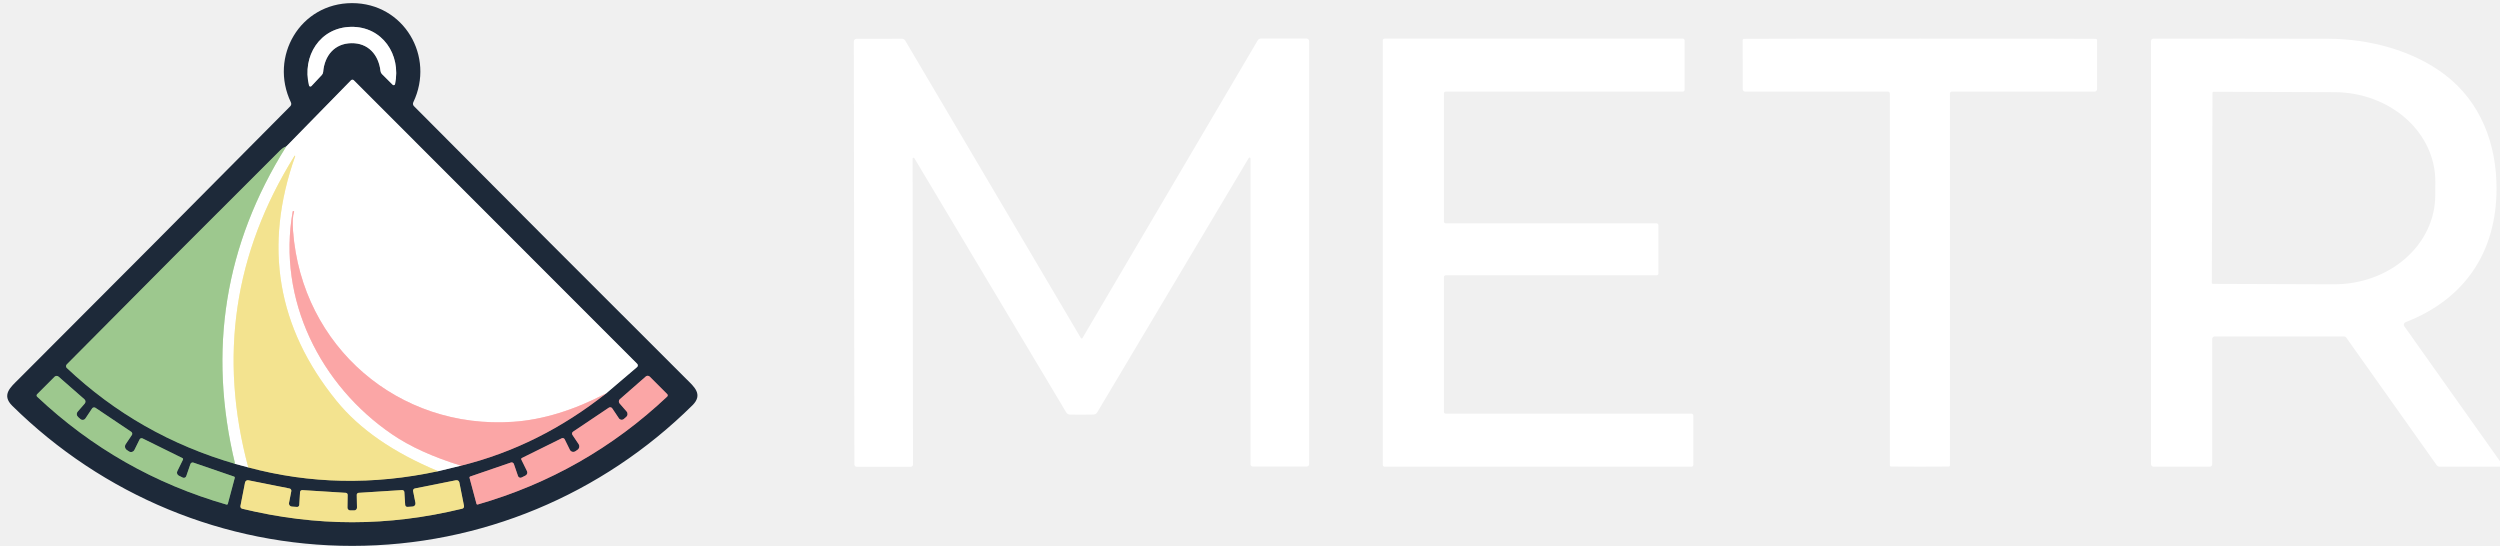
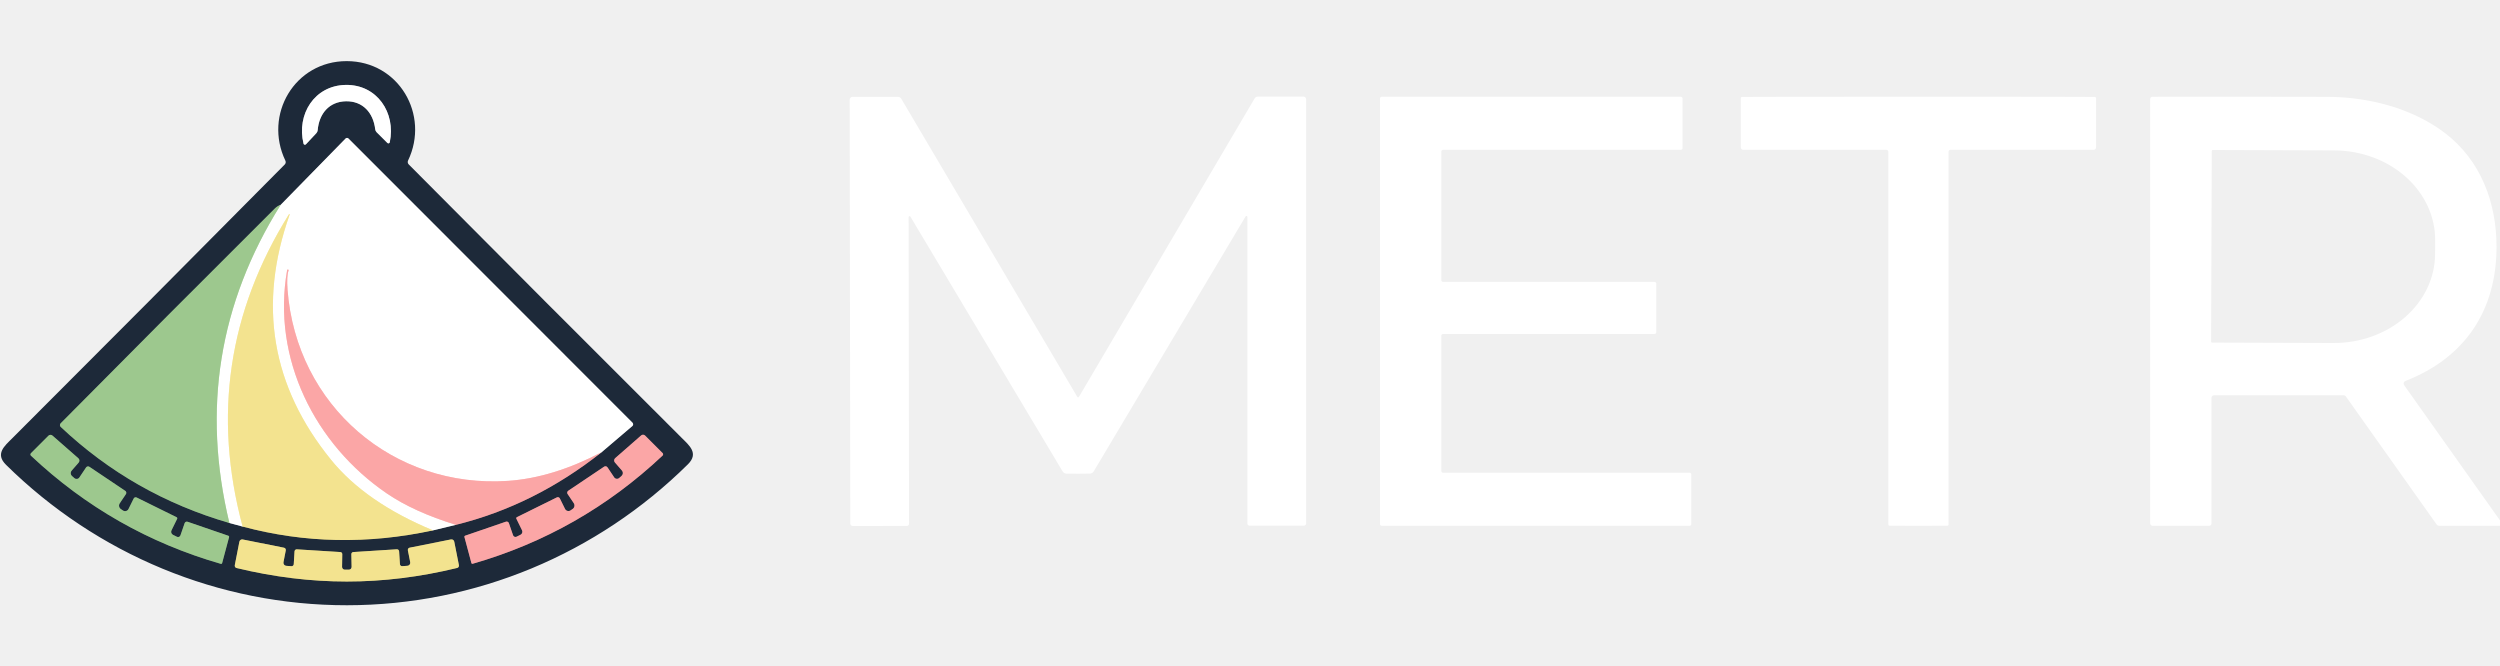
- <svg xmlns="http://www.w3.org/2000/svg" viewBox="0 40 3300 720" fill="none">
+ <svg xmlns="http://www.w3.org/2000/svg" viewBox="8.25 -36.364 3291.75 876.053" fill="none">
  <path d="M463.849 96.972C485.895 96.646 499.742 112.021 502.295 133.805C502.458 135.314 503.129 136.714 504.195 137.771L518.368 151.896C518.603 152.127 518.896 152.29 519.216 152.37C519.536 152.449 519.872 152.441 520.188 152.347C520.503 152.252 520.788 152.075 521.013 151.834C521.237 151.592 521.393 151.295 521.463 150.973C529.663 112.021 504.63 74.807 463.469 75.459C422.362 76.111 398.469 114.139 407.917 152.82C407.997 153.144 408.162 153.441 408.397 153.678C408.631 153.916 408.926 154.086 409.249 154.169C409.572 154.253 409.911 154.247 410.232 154.153C410.552 154.059 410.84 153.88 411.067 153.635L424.751 139.021C425.778 137.948 426.41 136.55 426.543 135.055C428.389 113.162 441.748 97.353 463.849 96.972Z" stroke="#8E949C" stroke-width="2" />
  <path d="M377.726 233.494C375.228 234.11 372.639 235.74 369.96 238.384C275.619 332.368 181.677 426.588 88.132 521.043C87.827 521.357 87.586 521.728 87.424 522.134C87.261 522.539 87.18 522.972 87.185 523.406C87.19 523.841 87.281 524.269 87.453 524.665C87.625 525.061 87.874 525.418 88.186 525.715C151.43 585.438 225.462 627.613 310.282 652.241" stroke="#5D7964" stroke-width="2" />
  <path d="M310.282 652.241L327.713 656.967" stroke="#8E949C" stroke-width="2" />
  <path d="M327.713 656.967C409.167 678.806 492.719 680.472 578.372 661.965" stroke="#888664" stroke-width="2" />
  <path d="M578.372 661.965L608.51 654.686" stroke="#8E949C" stroke-width="2" />
  <path d="M608.51 654.685C677.546 637.591 741.496 605.719 800.359 559.071" stroke="#8C6870" stroke-width="2" />
  <path d="M800.359 559.072L840.869 524.574C841.182 524.311 841.437 523.985 841.617 523.617C841.797 523.249 841.898 522.847 841.913 522.437C841.929 522.028 841.858 521.62 841.706 521.239C841.554 520.859 841.325 520.514 841.031 520.228L466.998 145.975C466.761 145.733 466.478 145.542 466.165 145.411C465.853 145.28 465.518 145.212 465.179 145.212C464.841 145.212 464.505 145.28 464.193 145.411C463.881 145.542 463.598 145.733 463.36 145.975L377.726 233.494" stroke="#8E949C" stroke-width="2" />
  <path d="M800.359 559.071C757.46 581.526 716.48 594.093 677.419 596.774C526.459 607.204 398.415 497.954 386.848 344.971C385.98 333.165 386.432 324.762 388.206 319.764C388.247 319.639 388.261 319.507 388.246 319.376C388.232 319.246 388.19 319.12 388.123 319.007C388.057 318.893 387.966 318.796 387.859 318.72C387.751 318.645 387.629 318.593 387.5 318.569H387.446C387.32 318.537 387.19 318.532 387.063 318.554C386.935 318.576 386.814 318.624 386.707 318.696C386.599 318.767 386.508 318.861 386.439 318.97C386.37 319.079 386.324 319.202 386.305 319.329C365.833 435.751 423.122 548.966 517.716 613.452C541.428 629.605 571.693 643.349 608.51 654.685" stroke="#FDD3D3" stroke-width="2" />
  <path d="M578.372 661.965C519.183 637.374 474.42 606.371 444.083 568.959C365.743 472.403 347.588 364.837 389.618 246.261C389.646 246.2 389.663 246.135 389.666 246.068C389.669 246.001 389.659 245.934 389.636 245.871C389.613 245.808 389.579 245.75 389.533 245.7C389.488 245.651 389.434 245.61 389.373 245.582C389.313 245.553 389.247 245.537 389.18 245.534C389.113 245.531 389.046 245.541 388.983 245.563C388.92 245.586 388.862 245.621 388.813 245.666C388.763 245.711 388.723 245.766 388.695 245.826C308.834 374.036 288.507 511.083 327.713 656.967" stroke="#F9F1C7" stroke-width="2" />
  <path d="M310.282 652.241C274.153 502.518 296.634 362.935 377.726 233.494" stroke="#CEE4C7" stroke-width="2" />
  <path d="M241.482 646.754C241.663 646.396 241.691 645.978 241.559 645.591C241.426 645.204 241.145 644.88 240.776 644.689L188.157 618.721C187.462 618.393 186.669 618.346 185.948 618.59C185.227 618.834 184.636 619.349 184.301 620.025L177.459 633.878C177.14 634.522 176.688 635.09 176.132 635.545C175.576 636 174.93 636.33 174.236 636.516C173.542 636.701 172.817 636.736 172.109 636.618C171.401 636.501 170.725 636.233 170.128 635.834L167.413 633.987C166.811 633.59 166.294 633.076 165.891 632.476C165.488 631.875 165.208 631.2 165.067 630.488C164.926 629.777 164.926 629.043 165.068 628.329C165.21 627.615 165.49 626.935 165.893 626.327L174.038 614.212C174.261 613.878 174.416 613.502 174.493 613.107C174.57 612.712 174.569 612.306 174.488 611.912C174.407 611.518 174.249 611.144 174.023 610.811C173.796 610.479 173.506 610.195 173.169 609.975L125.981 578.303C125.272 577.838 124.411 577.669 123.587 577.832C122.762 577.995 122.042 578.477 121.582 579.172L112.785 592.319C112.433 592.844 111.973 593.287 111.435 593.62C110.898 593.953 110.296 594.168 109.669 594.25C109.043 594.332 108.406 594.28 107.801 594.097C107.196 593.914 106.637 593.604 106.161 593.188L103.12 590.526C102.607 590.077 102.187 589.532 101.884 588.922C101.581 588.312 101.402 587.649 101.357 586.972C101.311 586.295 101.4 585.617 101.619 584.978C101.838 584.338 102.182 583.75 102.631 583.246L111.808 572.707C112.499 571.908 112.851 570.874 112.79 569.827C112.729 568.78 112.26 567.804 111.482 567.111L77.218 537.123C76.51 536.505 75.593 536.179 74.648 536.209C73.703 536.24 72.798 536.624 72.113 537.286L48.98 560.429C48.769 560.641 48.602 560.893 48.49 561.17C48.377 561.447 48.322 561.744 48.327 562.044C48.332 562.343 48.398 562.638 48.519 562.911C48.641 563.184 48.816 563.431 49.035 563.635C120.858 631.289 204.23 678.77 299.15 706.078C299.467 706.162 299.804 706.117 300.088 705.955C300.373 705.792 300.582 705.524 300.671 705.209L309.902 670.712C309.987 670.388 309.945 670.043 309.783 669.75C309.621 669.457 309.353 669.237 309.033 669.136L255.274 650.665C254.893 650.529 254.488 650.47 254.084 650.492C253.68 650.514 253.284 650.616 252.92 650.793C252.555 650.97 252.23 651.218 251.963 651.523C251.696 651.828 251.493 652.182 251.364 652.567L245.88 668.484C245.728 668.939 245.48 669.356 245.154 669.707C244.827 670.058 244.43 670.335 243.988 670.521C243.546 670.706 243.069 670.794 242.59 670.78C242.111 670.766 241.641 670.65 241.21 670.44L236.051 667.887C235.523 667.625 235.051 667.261 234.663 666.818C234.275 666.374 233.979 665.86 233.792 665.304C233.605 664.748 233.531 664.161 233.574 663.579C233.617 662.997 233.776 662.429 234.042 661.911L241.482 646.754Z" stroke="#5D7964" stroke-width="2" />
  <path d="M688.171 646.645L695.61 661.802C695.876 662.321 696.035 662.888 696.078 663.471C696.121 664.053 696.047 664.639 695.86 665.195C695.673 665.751 695.377 666.266 694.989 666.71C694.602 667.153 694.13 667.516 693.601 667.778L688.442 670.332C688.012 670.542 687.541 670.658 687.062 670.672C686.583 670.686 686.107 670.597 685.665 670.412C685.222 670.227 684.825 669.95 684.499 669.599C684.172 669.247 683.925 668.831 683.772 668.376L678.288 652.458C678.16 652.074 677.956 651.719 677.689 651.415C677.422 651.11 677.097 650.862 676.733 650.685C676.369 650.508 675.973 650.405 675.568 650.383C675.164 650.361 674.759 650.42 674.378 650.557L620.619 669.028C620.3 669.129 620.031 669.348 619.869 669.642C619.708 669.935 619.665 670.279 619.75 670.603L628.982 705.1C629.07 705.416 629.28 705.684 629.564 705.846C629.848 706.009 630.185 706.053 630.502 705.97C725.422 678.662 808.812 631.162 880.672 563.472C880.891 563.268 881.066 563.022 881.188 562.748C881.309 562.475 881.374 562.18 881.379 561.881C881.385 561.582 881.329 561.285 881.217 561.007C881.105 560.73 880.938 560.478 880.726 560.267L857.594 537.124C856.909 536.461 856.004 536.077 855.059 536.047C854.114 536.017 853.196 536.343 852.489 536.961L818.224 566.949C817.447 567.642 816.977 568.617 816.916 569.664C816.855 570.711 817.208 571.746 817.899 572.544L827.076 583.084C827.525 583.587 827.869 584.176 828.088 584.815C828.306 585.455 828.395 586.133 828.35 586.81C828.305 587.486 828.125 588.149 827.823 588.759C827.52 589.369 827.1 589.914 826.587 590.363L823.546 593.025C823.07 593.442 822.511 593.751 821.906 593.935C821.301 594.118 820.664 594.17 820.038 594.088C819.411 594.005 818.809 593.791 818.271 593.458C817.734 593.125 817.274 592.681 816.921 592.156L808.124 579.009C807.897 578.657 807.6 578.355 807.252 578.121C806.904 577.886 806.511 577.723 806.096 577.642C805.682 577.562 805.254 577.564 804.837 577.649C804.421 577.735 804.025 577.902 803.672 578.14L756.483 609.812C756.146 610.032 755.856 610.316 755.63 610.649C755.404 610.981 755.245 611.355 755.165 611.75C755.084 612.144 755.082 612.55 755.159 612.945C755.236 613.34 755.391 613.715 755.614 614.05L763.759 626.164C764.162 626.772 764.443 627.452 764.584 628.166C764.726 628.88 764.726 629.614 764.585 630.326C764.444 631.037 764.164 631.713 763.761 632.313C763.359 632.913 762.841 633.427 762.239 633.824L759.524 635.672C758.927 636.071 758.252 636.338 757.544 636.455C756.835 636.573 756.11 636.538 755.416 636.353C754.723 636.168 754.076 635.837 753.52 635.382C752.965 634.927 752.512 634.359 752.193 633.716L745.351 619.863C745.017 619.187 744.425 618.671 743.704 618.428C742.983 618.184 742.19 618.231 741.496 618.559L688.877 644.581C688.508 644.772 688.226 645.096 688.094 645.483C687.962 645.869 687.989 646.287 688.171 646.645Z" stroke="#8C6870" stroke-width="2" />
  <path d="M464.935 729.33C512.757 729.33 561.158 723.372 610.139 711.456C610.928 711.277 611.615 710.79 612.051 710.099C612.488 709.408 612.639 708.57 612.474 707.762L606.338 676.796C606.141 675.839 605.574 674.999 604.76 674.459C603.946 673.92 602.951 673.725 601.993 673.917L547.583 684.782C547.204 684.86 546.845 685.012 546.525 685.229C546.206 685.445 545.932 685.723 545.72 686.047C545.508 686.37 545.362 686.731 545.29 687.111C545.219 687.491 545.223 687.881 545.302 688.259L548.397 703.851C548.507 704.412 548.495 704.99 548.363 705.547C548.231 706.103 547.982 706.625 547.633 707.077C547.283 707.53 546.841 707.903 546.336 708.171C545.831 708.439 545.275 708.596 544.705 708.632L537.808 709.12C537.437 709.142 537.066 709.091 536.715 708.969C536.364 708.847 536.04 708.657 535.763 708.41C535.485 708.162 535.259 707.863 535.098 707.528C534.936 707.193 534.843 706.83 534.822 706.458L533.736 689.563C533.715 689.192 533.621 688.828 533.46 688.494C533.298 688.159 533.072 687.859 532.795 687.612C532.517 687.364 532.194 687.174 531.843 687.052C531.492 686.93 531.12 686.879 530.749 686.901L473.406 690.541C472.719 690.583 472.076 690.889 471.61 691.396C471.144 691.902 470.893 692.569 470.908 693.257L471.234 709.99C471.264 710.937 470.923 711.859 470.284 712.559C469.645 713.259 468.759 713.682 467.813 713.738C467.704 713.738 466.745 713.738 464.935 713.738C463.125 713.738 462.165 713.738 462.057 713.738C461.111 713.682 460.224 713.259 459.585 712.559C458.947 711.859 458.606 710.937 458.636 709.99L458.907 693.257C458.923 692.569 458.671 691.902 458.205 691.396C457.74 690.889 457.096 690.583 456.409 690.541L399.066 686.955C398.695 686.933 398.324 686.985 397.973 687.107C397.622 687.229 397.298 687.419 397.021 687.666C396.743 687.913 396.517 688.213 396.356 688.548C396.194 688.883 396.101 689.246 396.08 689.617L395.048 706.513C395.027 706.884 394.933 707.247 394.772 707.582C394.61 707.917 394.385 708.217 394.107 708.464C393.83 708.711 393.506 708.901 393.155 709.023C392.804 709.145 392.432 709.197 392.061 709.175L385.165 708.686C384.595 708.65 384.038 708.493 383.533 708.225C383.029 707.957 382.587 707.584 382.237 707.132C381.888 706.679 381.639 706.157 381.507 705.601C381.375 705.045 381.363 704.466 381.473 703.905L384.513 688.313C384.593 687.935 384.597 687.545 384.525 687.165C384.453 686.786 384.307 686.424 384.095 686.101C383.883 685.778 383.61 685.5 383.29 685.283C382.97 685.066 382.611 684.914 382.233 684.837L327.822 673.971C326.864 673.779 325.87 673.974 325.056 674.514C324.241 675.053 323.674 675.894 323.478 676.851L317.396 707.871C317.244 708.662 317.396 709.481 317.82 710.158C318.244 710.835 318.909 711.319 319.677 711.511C368.693 723.39 417.113 729.33 464.935 729.33Z" stroke="#888664" stroke-width="2" />
  <path d="M464.718 44.113C533.301 44.113 574.408 114.683 545.519 175.093C545.136 175.921 545.014 176.845 545.169 177.739C545.324 178.633 545.75 179.454 546.388 180.091C666.251 300.768 786.078 420.811 905.868 540.22C915.969 550.27 928.567 560.538 914.068 574.935C794.549 693.148 634.249 760.459 465.206 760.567C296.164 760.676 135.81 693.637 16.128 575.586C1.575 561.19 14.173 550.922 24.219 540.872C143.865 421.282 263.528 301.058 383.21 180.2C383.839 179.556 384.255 178.732 384.4 177.839C384.546 176.945 384.415 176.025 384.025 175.202C355.082 114.846 396.08 44.167 464.718 44.113ZM463.849 96.972C485.896 96.646 499.743 112.021 502.295 133.805C502.458 135.314 503.129 136.714 504.195 137.771L518.368 151.896C518.604 152.127 518.897 152.29 519.217 152.369C519.537 152.449 519.872 152.441 520.188 152.347C520.504 152.252 520.789 152.075 521.013 151.834C521.237 151.592 521.393 151.295 521.464 150.973C529.663 112.021 504.63 74.807 463.469 75.459C422.362 76.111 398.469 114.139 407.918 152.82C407.997 153.144 408.163 153.441 408.397 153.678C408.631 153.916 408.926 154.086 409.249 154.169C409.572 154.253 409.912 154.247 410.232 154.153C410.552 154.059 410.841 153.88 411.067 153.634L424.751 139.021C425.778 137.948 426.41 136.55 426.543 135.055C428.39 113.161 441.748 97.353 463.849 96.972ZM377.726 233.494C375.228 234.11 372.639 235.74 369.961 238.383C275.62 332.368 181.677 426.588 88.132 521.043C87.827 521.357 87.587 521.728 87.424 522.134C87.262 522.539 87.18 522.972 87.186 523.406C87.191 523.841 87.282 524.269 87.454 524.665C87.625 525.061 87.875 525.418 88.187 525.715C151.431 585.438 225.463 627.613 310.283 652.241L327.713 656.967C409.167 678.806 492.72 680.472 578.372 661.965L608.51 654.685C677.546 637.591 741.496 605.719 800.359 559.071L840.869 524.574C841.182 524.311 841.437 523.984 841.617 523.616C841.797 523.248 841.898 522.847 841.914 522.437C841.929 522.028 841.858 521.62 841.706 521.239C841.554 520.859 841.325 520.514 841.032 520.228L466.998 145.974C466.761 145.733 466.478 145.541 466.165 145.41C465.853 145.279 465.518 145.212 465.179 145.212C464.841 145.212 464.506 145.279 464.193 145.41C463.881 145.541 463.598 145.733 463.36 145.974L377.726 233.494ZM241.482 646.754C241.663 646.396 241.691 645.978 241.559 645.591C241.427 645.204 241.145 644.88 240.776 644.689L188.157 618.721C187.462 618.394 186.669 618.346 185.948 618.59C185.227 618.834 184.636 619.349 184.302 620.025L177.459 633.878C177.141 634.522 176.688 635.09 176.132 635.545C175.576 636 174.93 636.331 174.236 636.516C173.543 636.701 172.817 636.736 172.109 636.618C171.401 636.501 170.726 636.233 170.129 635.834L167.414 633.987C166.811 633.59 166.294 633.076 165.891 632.476C165.489 631.875 165.209 631.2 165.067 630.488C164.926 629.777 164.926 629.043 165.068 628.329C165.21 627.615 165.49 626.935 165.893 626.327L174.038 614.212C174.262 613.878 174.416 613.502 174.494 613.107C174.571 612.713 174.569 612.306 174.488 611.912C174.407 611.518 174.249 611.144 174.023 610.812C173.796 610.479 173.506 610.195 173.17 609.975L125.981 578.303C125.272 577.838 124.411 577.669 123.587 577.832C122.763 577.995 122.042 578.477 121.583 579.172L112.786 592.319C112.433 592.844 111.973 593.287 111.435 593.62C110.898 593.953 110.296 594.168 109.669 594.25C109.043 594.332 108.406 594.28 107.801 594.097C107.196 593.914 106.637 593.604 106.161 593.188L103.12 590.526C102.607 590.077 102.187 589.532 101.884 588.922C101.582 588.312 101.402 587.649 101.357 586.972C101.311 586.295 101.401 585.617 101.619 584.978C101.838 584.338 102.182 583.75 102.631 583.246L111.808 572.707C112.499 571.909 112.852 570.874 112.791 569.827C112.73 568.78 112.26 567.805 111.482 567.112L77.218 537.123C76.51 536.505 75.593 536.179 74.648 536.209C73.703 536.24 72.798 536.624 72.113 537.286L48.981 560.429C48.769 560.641 48.602 560.893 48.49 561.17C48.378 561.447 48.322 561.744 48.327 562.044C48.333 562.343 48.398 562.638 48.519 562.911C48.641 563.184 48.816 563.431 49.035 563.635C120.859 631.289 204.23 678.77 299.151 706.078C299.467 706.162 299.804 706.117 300.089 705.955C300.373 705.792 300.582 705.524 300.671 705.209L309.902 670.712C309.988 670.388 309.945 670.043 309.783 669.75C309.621 669.457 309.353 669.237 309.034 669.136L255.274 650.665C254.893 650.529 254.489 650.47 254.084 650.492C253.68 650.514 253.284 650.616 252.92 650.793C252.556 650.97 252.231 651.219 251.963 651.523C251.696 651.828 251.493 652.182 251.365 652.567L245.88 668.484C245.728 668.939 245.48 669.356 245.154 669.707C244.828 670.058 244.43 670.336 243.988 670.521C243.546 670.706 243.069 670.794 242.59 670.78C242.111 670.767 241.641 670.651 241.21 670.44L236.052 667.887C235.523 667.625 235.051 667.261 234.663 666.818C234.275 666.374 233.979 665.86 233.793 665.304C233.606 664.748 233.531 664.162 233.574 663.579C233.617 662.997 233.776 662.43 234.042 661.911L241.482 646.754ZM688.171 646.645L695.61 661.802C695.877 662.321 696.036 662.888 696.078 663.47C696.121 664.053 696.047 664.639 695.86 665.195C695.673 665.751 695.377 666.266 694.99 666.709C694.602 667.153 694.13 667.516 693.601 667.778L688.443 670.331C688.012 670.542 687.541 670.658 687.062 670.672C686.583 670.686 686.107 670.597 685.665 670.412C685.223 670.227 684.825 669.949 684.499 669.598C684.173 669.247 683.925 668.83 683.773 668.376L678.288 652.458C678.16 652.074 677.956 651.719 677.689 651.414C677.422 651.11 677.097 650.862 676.733 650.685C676.369 650.508 675.973 650.405 675.569 650.383C675.164 650.361 674.76 650.42 674.378 650.557L620.619 669.028C620.3 669.128 620.031 669.348 619.87 669.641C619.708 669.935 619.665 670.279 619.75 670.603L628.982 705.1C629.071 705.416 629.28 705.683 629.564 705.846C629.849 706.009 630.185 706.053 630.502 705.969C725.422 678.661 808.812 631.162 880.672 563.472C880.891 563.268 881.066 563.022 881.188 562.748C881.309 562.475 881.375 562.18 881.38 561.881C881.385 561.581 881.329 561.284 881.217 561.007C881.105 560.73 880.938 560.478 880.726 560.266L857.594 537.123C856.909 536.461 856.004 536.077 855.059 536.047C854.114 536.016 853.197 536.342 852.489 536.96L818.225 566.949C817.447 567.642 816.977 568.617 816.916 569.664C816.855 570.711 817.208 571.746 817.899 572.544L827.076 583.083C827.525 583.587 827.869 584.175 828.088 584.815C828.306 585.454 828.396 586.132 828.35 586.809C828.305 587.486 828.125 588.149 827.823 588.759C827.52 589.369 827.1 589.914 826.587 590.363L823.546 593.025C823.07 593.441 822.511 593.751 821.906 593.934C821.301 594.117 820.664 594.17 820.038 594.087C819.411 594.005 818.809 593.79 818.272 593.457C817.734 593.124 817.274 592.681 816.921 592.156L808.125 579.009C807.897 578.657 807.6 578.355 807.252 578.12C806.904 577.886 806.511 577.723 806.096 577.642C805.682 577.561 805.254 577.564 804.838 577.649C804.421 577.734 804.025 577.901 803.672 578.14L756.483 609.812C756.146 610.032 755.856 610.316 755.63 610.648C755.404 610.981 755.246 611.355 755.165 611.749C755.084 612.143 755.082 612.55 755.159 612.944C755.236 613.339 755.391 613.715 755.614 614.049L763.76 626.164C764.163 626.772 764.443 627.452 764.585 628.166C764.726 628.88 764.727 629.614 764.585 630.326C764.444 631.037 764.164 631.712 763.762 632.313C763.359 632.913 762.842 633.427 762.239 633.824L759.524 635.671C758.927 636.07 758.252 636.338 757.544 636.455C756.835 636.573 756.11 636.538 755.416 636.353C754.723 636.168 754.076 635.837 753.521 635.382C752.965 634.927 752.512 634.359 752.193 633.716L745.351 619.862C745.017 619.186 744.425 618.671 743.704 618.427C742.983 618.183 742.19 618.231 741.496 618.558L688.877 644.581C688.508 644.772 688.226 645.096 688.094 645.482C687.962 645.869 687.989 646.287 688.171 646.645ZM464.935 729.33C512.757 729.33 561.158 723.372 610.139 711.456C610.928 711.277 611.615 710.789 612.051 710.099C612.488 709.408 612.64 708.569 612.474 707.762L606.338 676.796C606.141 675.839 605.574 674.999 604.76 674.459C603.946 673.92 602.951 673.725 601.994 673.917L547.583 684.782C547.204 684.86 546.845 685.011 546.525 685.228C546.206 685.445 545.932 685.723 545.72 686.046C545.508 686.37 545.362 686.731 545.291 687.111C545.219 687.491 545.223 687.881 545.302 688.259L548.397 703.851C548.507 704.412 548.495 704.99 548.363 705.547C548.231 706.103 547.982 706.625 547.633 707.077C547.283 707.53 546.841 707.902 546.336 708.17C545.832 708.438 545.275 708.596 544.705 708.631L537.808 709.12C537.438 709.142 537.066 709.091 536.715 708.969C536.364 708.847 536.04 708.657 535.763 708.41C535.485 708.162 535.259 707.863 535.098 707.528C534.936 707.193 534.843 706.829 534.822 706.458L533.736 689.563C533.715 689.192 533.621 688.828 533.46 688.493C533.298 688.159 533.072 687.859 532.795 687.612C532.517 687.364 532.194 687.174 531.843 687.052C531.492 686.93 531.12 686.879 530.749 686.901L473.406 690.541C472.72 690.583 472.076 690.889 471.61 691.395C471.144 691.902 470.893 692.569 470.908 693.257L471.234 709.99C471.264 710.937 470.923 711.859 470.284 712.559C469.646 713.259 468.759 713.682 467.813 713.738C467.704 713.738 466.745 713.738 464.935 713.738C463.125 713.738 462.166 713.738 462.057 713.738C461.111 713.682 460.224 713.259 459.586 712.559C458.947 711.859 458.606 710.937 458.636 709.99L458.907 693.257C458.923 692.569 458.671 691.902 458.205 691.395C457.74 690.889 457.096 690.583 456.41 690.541L399.066 686.955C398.696 686.933 398.324 686.985 397.973 687.107C397.622 687.229 397.298 687.419 397.021 687.666C396.743 687.913 396.517 688.213 396.356 688.548C396.194 688.883 396.101 689.246 396.08 689.617L395.048 706.513C395.027 706.884 394.934 707.247 394.772 707.582C394.611 707.917 394.385 708.217 394.107 708.464C393.83 708.711 393.506 708.901 393.155 709.023C392.804 709.145 392.432 709.197 392.062 709.175L385.165 708.686C384.595 708.65 384.038 708.493 383.534 708.225C383.029 707.957 382.587 707.584 382.237 707.132C381.888 706.679 381.639 706.157 381.507 705.601C381.375 705.044 381.363 704.466 381.473 703.905L384.514 688.313C384.593 687.935 384.597 687.545 384.525 687.165C384.453 686.786 384.307 686.424 384.095 686.101C383.883 685.778 383.61 685.5 383.29 685.283C382.971 685.066 382.611 684.914 382.233 684.836L327.822 673.971C326.865 673.779 325.87 673.974 325.056 674.513C324.242 675.053 323.674 675.893 323.478 676.851L317.396 707.871C317.244 708.662 317.396 709.481 317.82 710.158C318.244 710.835 318.909 711.319 319.677 711.511C368.694 723.39 417.113 729.33 464.935 729.33Z" fill="#1D2939" />
  <path d="M463.469 75.459C504.63 74.807 529.663 112.021 521.463 150.973C521.393 151.295 521.237 151.592 521.013 151.834C520.789 152.075 520.504 152.252 520.188 152.347C519.872 152.441 519.537 152.449 519.217 152.37C518.897 152.29 518.604 152.127 518.368 151.896L504.195 137.771C503.129 136.714 502.458 135.314 502.295 133.805C499.743 112.021 485.896 96.646 463.849 96.972C441.748 97.353 428.39 113.162 426.543 135.055C426.41 136.55 425.778 137.948 424.751 139.021L411.067 153.635C410.841 153.88 410.552 154.059 410.232 154.153C409.912 154.247 409.572 154.253 409.249 154.169C408.926 154.086 408.631 153.916 408.397 153.678C408.163 153.441 407.997 153.144 407.918 152.82C398.469 114.139 422.362 76.111 463.469 75.459Z" fill="white" />
  <path d="M1427.82 486.926C1428.22 486.926 1428.67 486.51 1429.18 485.677C1517.22 335.953 1594.22 205.154 1660.18 93.278C1660.63 92.533 1661.26 91.917 1662.01 91.489C1662.76 91.06 1663.61 90.835 1664.47 90.834H1724.53C1725.46 90.834 1726.36 91.206 1727.02 91.868C1727.69 92.53 1728.06 93.428 1728.06 94.365V652.675C1728.06 653.511 1727.73 654.313 1727.13 654.904C1726.54 655.494 1725.74 655.826 1724.91 655.826H1653.61C1652.83 655.826 1652.09 655.517 1651.54 654.967C1650.99 654.417 1650.68 653.671 1650.68 652.893V249.249C1650.68 248.97 1650.6 248.696 1650.43 248.472C1650.27 248.247 1650.03 248.085 1649.76 248.01C1649.5 247.935 1649.21 247.952 1648.95 248.058C1648.69 248.165 1648.48 248.354 1648.34 248.597L1448.35 584.279C1447.84 585.115 1447.14 585.818 1446.3 586.329C1445.46 586.839 1444.5 587.142 1443.51 587.212C1441.96 587.321 1436.74 587.375 1427.87 587.375C1419.01 587.412 1413.79 587.375 1412.24 587.267C1411.25 587.197 1410.29 586.894 1409.45 586.383C1408.61 585.873 1407.91 585.17 1407.4 584.333L1206.97 248.869C1206.83 248.62 1206.62 248.427 1206.35 248.32C1206.09 248.214 1205.79 248.201 1205.52 248.283C1205.25 248.365 1205.01 248.538 1204.85 248.773C1204.69 249.008 1204.62 249.291 1204.64 249.575L1205.18 653.219C1205.18 653.997 1204.87 654.743 1204.32 655.293C1203.77 655.843 1203.03 656.152 1202.25 656.152L1130.95 656.207C1130.12 656.207 1129.31 655.875 1128.72 655.284C1128.13 654.693 1127.8 653.891 1127.8 653.056L1127.04 94.745C1127.04 94.281 1127.13 93.822 1127.31 93.394C1127.49 92.965 1127.75 92.576 1128.07 92.248C1128.4 91.92 1128.79 91.66 1129.22 91.483C1129.65 91.305 1130.11 91.214 1130.57 91.214L1190.63 91.159C1191.49 91.161 1192.34 91.386 1193.09 91.815C1193.84 92.243 1194.47 92.859 1194.92 93.604C1261.02 205.371 1338.2 336.08 1426.46 485.731C1426.97 486.528 1427.42 486.926 1427.82 486.926Z" fill="white" />
  <path d="M2235.18 588.408V653.653C2235.18 653.96 2235.12 654.264 2235.01 654.547C2234.89 654.831 2234.72 655.088 2234.5 655.305C2234.28 655.522 2234.03 655.694 2233.74 655.812C2233.46 655.929 2233.16 655.99 2232.85 655.99H1827.59C1827.29 655.99 1826.98 655.929 1826.7 655.812C1826.42 655.694 1826.16 655.522 1825.94 655.305C1825.72 655.088 1825.55 654.831 1825.44 654.547C1825.32 654.264 1825.26 653.96 1825.26 653.653V93.333C1825.26 92.713 1825.5 92.119 1825.94 91.681C1826.38 91.243 1826.97 90.997 1827.59 90.997H2221.34C2221.96 90.997 2222.55 91.243 2222.99 91.681C2223.43 92.119 2223.67 92.713 2223.67 93.333V158.578C2223.67 159.198 2223.43 159.792 2222.99 160.23C2222.55 160.668 2221.96 160.914 2221.34 160.914H1908.34C1907.72 160.914 1907.13 161.161 1906.69 161.599C1906.25 162.037 1906.01 162.631 1906.01 163.25V332.477C1906.01 333.096 1906.25 333.69 1906.69 334.129C1907.13 334.567 1907.72 334.813 1908.34 334.813H2186.75C2187.37 334.813 2187.96 335.059 2188.4 335.497C2188.84 335.935 2189.08 336.529 2189.08 337.149V401.036C2189.08 401.343 2189.02 401.647 2188.9 401.93C2188.79 402.214 2188.62 402.471 2188.4 402.688C2188.18 402.905 2187.92 403.077 2187.64 403.195C2187.36 403.312 2187.05 403.372 2186.75 403.372H1908.34C1907.72 403.372 1907.13 403.619 1906.69 404.057C1906.25 404.495 1906.01 405.089 1906.01 405.709V583.736C1906.01 584.355 1906.25 584.949 1906.69 585.387C1907.13 585.826 1907.72 586.072 1908.34 586.072H2232.85C2233.47 586.072 2234.06 586.318 2234.5 586.756C2234.94 587.194 2235.18 587.788 2235.18 588.408Z" fill="white" />
  <path d="M2534.23 90.997C2684.93 90.997 2762.35 91.087 2766.48 91.268C2766.92 91.296 2767.33 91.485 2767.64 91.798C2767.94 92.111 2768.11 92.524 2768.11 92.952V157.764C2768.11 158.599 2767.77 159.401 2767.17 159.992C2766.57 160.582 2765.75 160.914 2764.9 160.914H2576.37C2575.72 160.914 2575.1 161.178 2574.64 161.646C2574.18 162.115 2573.92 162.751 2573.92 163.413V654.251C2573.92 654.651 2573.76 655.036 2573.48 655.328C2573.2 655.621 2572.81 655.799 2572.4 655.827C2570.95 655.935 2558.25 655.99 2534.28 655.99C2510.32 655.99 2497.59 655.935 2496.11 655.827C2495.7 655.786 2495.33 655.603 2495.06 655.312C2494.79 655.02 2494.64 654.642 2494.64 654.251L2494.59 163.413C2494.59 162.751 2494.33 162.115 2493.87 161.646C2493.41 161.178 2492.79 160.914 2492.14 160.914H2303.61C2302.76 160.914 2301.94 160.582 2301.34 159.992C2300.74 159.401 2300.4 158.599 2300.4 157.764L2300.35 92.952C2300.35 92.515 2300.52 92.095 2300.84 91.781C2301.15 91.466 2301.58 91.282 2302.03 91.268C2306.12 91.123 2383.52 91.033 2534.23 90.997Z" fill="white" />
  <path d="M3301.03 655.989H3220.12C3219.41 655.991 3218.72 655.819 3218.08 655.488C3217.45 655.158 3216.9 654.677 3216.48 654.088L3097.01 485.568C3096.69 485.116 3096.27 484.747 3095.78 484.492C3095.29 484.237 3094.74 484.103 3094.19 484.101H2923.41C2922.53 484.101 2921.69 484.45 2921.07 485.072C2920.45 485.693 2920.1 486.536 2920.1 487.415V652.893C2920.1 653.714 2919.77 654.502 2919.19 655.082C2918.61 655.663 2917.82 655.989 2917 655.989H2842.66C2841.78 655.989 2840.94 655.64 2840.32 655.019C2839.7 654.397 2839.35 653.554 2839.35 652.676V93.984C2839.35 93.206 2839.66 92.46 2840.21 91.91C2840.76 91.36 2841.5 91.051 2842.28 91.051C2920.77 90.942 2997.82 90.978 3073.45 91.159C3126.39 91.323 3184.66 105.991 3227.77 139.021C3274.31 174.659 3295.6 229.691 3295.43 289.45C3295.22 371.809 3254.49 434.501 3175.43 465.25C3174.91 465.447 3174.44 465.76 3174.07 466.164C3173.69 466.568 3173.41 467.053 3173.25 467.582C3173.08 468.111 3173.04 468.67 3173.13 469.217C3173.22 469.764 3173.43 470.284 3173.74 470.737L3302.71 652.676C3302.93 652.995 3303.06 653.369 3303.09 653.756C3303.12 654.144 3303.04 654.53 3302.86 654.872C3302.69 655.214 3302.43 655.5 3302.1 655.697C3301.78 655.894 3301.41 655.995 3301.03 655.989ZM2920.48 162.49L2919.61 413.368C2919.61 413.729 2919.75 414.074 2920.01 414.329C2920.26 414.584 2920.61 414.727 2920.97 414.727L3080.78 415.27C3098.29 415.328 3115.64 412.342 3131.84 406.485C3148.04 400.627 3162.77 392.011 3175.19 381.13C3187.61 370.249 3197.48 357.314 3204.23 343.066C3210.98 328.818 3214.47 313.534 3214.52 298.088L3214.63 279.726C3214.73 248.533 3200.78 218.571 3175.84 196.433C3150.9 174.294 3117.02 161.791 3081.65 161.675L2921.83 161.132C2921.47 161.132 2921.13 161.275 2920.87 161.53C2920.62 161.784 2920.48 162.13 2920.48 162.49Z" fill="white" />
  <path d="M800.359 559.072C757.46 581.526 716.48 594.094 677.419 596.774C526.459 607.205 398.415 497.955 386.848 344.972C385.98 333.165 386.432 324.762 388.206 319.764C388.247 319.64 388.261 319.507 388.246 319.377C388.232 319.246 388.19 319.12 388.123 319.007C388.057 318.894 387.966 318.796 387.859 318.721C387.751 318.645 387.629 318.594 387.5 318.569H387.446C387.32 318.538 387.19 318.532 387.063 318.554C386.935 318.576 386.814 318.624 386.707 318.696C386.599 318.768 386.508 318.861 386.439 318.97C386.37 319.08 386.324 319.202 386.305 319.33C365.833 435.751 423.122 548.967 517.716 613.452C541.428 629.605 571.693 643.35 608.51 654.686L578.372 661.965C519.183 637.374 474.42 606.372 444.083 568.959C365.743 472.403 347.588 364.837 389.618 246.261C389.646 246.2 389.663 246.135 389.666 246.068C389.669 246.001 389.659 245.934 389.636 245.871C389.613 245.808 389.579 245.75 389.534 245.7C389.488 245.651 389.434 245.611 389.373 245.582C389.313 245.553 389.247 245.537 389.18 245.534C389.113 245.531 389.046 245.541 388.983 245.564C388.92 245.586 388.862 245.621 388.813 245.666C388.763 245.711 388.723 245.766 388.695 245.826C308.834 374.036 288.507 511.083 327.713 656.967L310.282 652.241C274.153 502.518 296.634 362.936 377.726 233.494L463.36 145.975C463.598 145.733 463.881 145.542 464.193 145.411C464.505 145.28 464.841 145.212 465.179 145.212C465.518 145.212 465.853 145.28 466.165 145.411C466.478 145.542 466.761 145.733 466.998 145.975L841.031 520.228C841.325 520.515 841.554 520.859 841.706 521.239C841.858 521.62 841.929 522.028 841.913 522.438C841.898 522.847 841.797 523.249 841.617 523.617C841.437 523.985 841.182 524.311 840.869 524.574L800.359 559.072Z" fill="white" />
  <path d="M377.726 233.494C296.635 362.935 274.154 502.518 310.283 652.241C225.463 627.613 151.431 585.438 88.187 525.715C87.875 525.418 87.625 525.061 87.454 524.665C87.282 524.269 87.191 523.841 87.186 523.406C87.18 522.972 87.262 522.539 87.424 522.134C87.587 521.728 87.827 521.357 88.132 521.043C181.677 426.588 275.62 332.368 369.961 238.384C372.639 235.74 375.228 234.11 377.726 233.494Z" fill="#9DC88E" />
  <path d="M578.372 661.965C492.719 680.472 409.166 678.806 327.713 656.967C288.507 511.083 308.834 374.036 388.695 245.826C388.723 245.766 388.763 245.711 388.813 245.666C388.862 245.621 388.92 245.586 388.983 245.563C389.046 245.541 389.113 245.531 389.18 245.534C389.247 245.537 389.313 245.553 389.373 245.582C389.434 245.61 389.488 245.651 389.533 245.7C389.579 245.75 389.613 245.808 389.636 245.871C389.659 245.934 389.669 246.001 389.666 246.068C389.663 246.135 389.646 246.2 389.618 246.261C347.588 364.837 365.743 472.403 444.083 568.959C474.42 606.371 519.183 637.374 578.372 661.965Z" fill="#F3E38F" />
  <path d="M800.359 559.071C741.496 605.719 677.546 637.591 608.51 654.685C571.693 643.349 541.428 629.605 517.716 613.452C423.122 548.966 365.833 435.751 386.305 319.329C386.324 319.202 386.37 319.079 386.439 318.97C386.508 318.861 386.599 318.767 386.707 318.696C386.814 318.624 386.935 318.576 387.063 318.554C387.19 318.532 387.32 318.537 387.446 318.569H387.5C387.629 318.593 387.751 318.645 387.859 318.72C387.966 318.796 388.057 318.893 388.123 319.007C388.19 319.12 388.232 319.246 388.246 319.376C388.261 319.507 388.247 319.639 388.206 319.764C386.432 324.762 385.98 333.165 386.848 344.971C398.415 497.954 526.459 607.204 677.419 596.774C716.48 594.093 757.46 581.526 800.359 559.071Z" fill="#FBA6A6" />
  <path d="M241.482 646.754L234.042 661.911C233.776 662.429 233.617 662.997 233.574 663.579C233.531 664.161 233.605 664.748 233.792 665.304C233.979 665.86 234.275 666.374 234.663 666.818C235.051 667.261 235.523 667.625 236.051 667.887L241.21 670.44C241.641 670.65 242.111 670.766 242.59 670.78C243.069 670.794 243.546 670.706 243.988 670.521C244.43 670.335 244.827 670.058 245.154 669.707C245.48 669.356 245.728 668.939 245.88 668.484L251.364 652.567C251.493 652.182 251.696 651.828 251.963 651.523C252.23 651.218 252.555 650.97 252.92 650.793C253.284 650.616 253.68 650.514 254.084 650.492C254.488 650.47 254.893 650.529 255.274 650.665L309.033 669.136C309.353 669.237 309.621 669.457 309.783 669.75C309.945 670.043 309.987 670.388 309.902 670.712L300.671 705.209C300.582 705.524 300.373 705.792 300.088 705.955C299.804 706.117 299.467 706.162 299.15 706.078C204.23 678.77 120.858 631.289 49.035 563.635C48.816 563.431 48.641 563.184 48.519 562.911C48.398 562.638 48.332 562.343 48.327 562.044C48.322 561.744 48.377 561.447 48.49 561.17C48.602 560.893 48.769 560.641 48.98 560.429L72.113 537.286C72.798 536.624 73.703 536.24 74.648 536.209C75.593 536.179 76.51 536.505 77.218 537.123L111.482 567.111C112.26 567.804 112.729 568.78 112.79 569.827C112.851 570.874 112.499 571.908 111.808 572.707L102.631 583.246C102.182 583.75 101.838 584.338 101.619 584.978C101.4 585.617 101.311 586.295 101.357 586.972C101.402 587.649 101.581 588.312 101.884 588.922C102.187 589.532 102.607 590.077 103.12 590.526L106.161 593.188C106.637 593.604 107.196 593.914 107.801 594.097C108.406 594.28 109.043 594.332 109.669 594.25C110.296 594.168 110.898 593.953 111.435 593.62C111.973 593.287 112.433 592.844 112.785 592.319L121.582 579.172C122.042 578.477 122.762 577.995 123.587 577.832C124.411 577.669 125.272 577.838 125.981 578.303L173.169 609.975C173.506 610.195 173.796 610.479 174.023 610.811C174.249 611.144 174.407 611.518 174.488 611.912C174.569 612.306 174.57 612.712 174.493 613.107C174.416 613.502 174.261 613.878 174.038 614.212L165.893 626.327C165.49 626.935 165.21 627.615 165.068 628.329C164.926 629.043 164.926 629.777 165.067 630.488C165.208 631.2 165.488 631.875 165.891 632.476C166.294 633.076 166.811 633.59 167.413 633.987L170.128 635.834C170.725 636.233 171.401 636.501 172.109 636.618C172.817 636.736 173.542 636.701 174.236 636.516C174.93 636.33 175.576 636 176.132 635.545C176.688 635.09 177.14 634.522 177.459 633.878L184.301 620.025C184.636 619.349 185.227 618.834 185.948 618.59C186.669 618.346 187.462 618.393 188.157 618.721L240.776 644.689C241.145 644.88 241.426 645.204 241.559 645.591C241.691 645.978 241.663 646.396 241.482 646.754Z" fill="#9DC88E" />
  <path d="M688.171 646.645C687.989 646.287 687.962 645.869 688.094 645.483C688.226 645.096 688.508 644.772 688.877 644.581L741.496 618.559C742.19 618.231 742.983 618.184 743.704 618.428C744.425 618.671 745.017 619.187 745.351 619.863L752.193 633.716C752.512 634.359 752.965 634.927 753.52 635.382C754.076 635.837 754.723 636.168 755.416 636.353C756.11 636.538 756.835 636.573 757.544 636.455C758.252 636.338 758.927 636.071 759.524 635.672L762.239 633.824C762.841 633.427 763.359 632.913 763.761 632.313C764.164 631.713 764.444 631.037 764.585 630.326C764.726 629.614 764.726 628.88 764.584 628.166C764.443 627.452 764.162 626.772 763.759 626.164L755.614 614.05C755.391 613.715 755.236 613.34 755.159 612.945C755.082 612.55 755.084 612.144 755.165 611.75C755.245 611.355 755.404 610.981 755.63 610.649C755.856 610.316 756.146 610.032 756.483 609.812L803.672 578.14C804.025 577.902 804.421 577.735 804.837 577.649C805.254 577.564 805.682 577.562 806.096 577.642C806.511 577.723 806.904 577.886 807.252 578.121C807.6 578.355 807.897 578.657 808.124 579.009L816.921 592.156C817.274 592.681 817.734 593.125 818.271 593.458C818.809 593.791 819.411 594.005 820.038 594.088C820.664 594.17 821.301 594.118 821.906 593.935C822.511 593.751 823.07 593.442 823.546 593.025L826.587 590.363C827.1 589.914 827.52 589.369 827.823 588.759C828.125 588.149 828.305 587.486 828.35 586.81C828.395 586.133 828.306 585.455 828.088 584.815C827.869 584.176 827.525 583.587 827.076 583.084L817.899 572.544C817.208 571.746 816.855 570.711 816.916 569.664C816.977 568.617 817.447 567.642 818.224 566.949L852.489 536.961C853.196 536.343 854.114 536.017 855.059 536.047C856.004 536.077 856.909 536.461 857.594 537.124L880.726 560.267C880.938 560.478 881.105 560.73 881.217 561.007C881.329 561.285 881.385 561.582 881.379 561.881C881.374 562.18 881.309 562.475 881.188 562.748C881.066 563.022 880.891 563.268 880.672 563.472C808.812 631.162 725.422 678.662 630.502 705.97C630.185 706.053 629.848 706.009 629.564 705.846C629.28 705.684 629.07 705.416 628.982 705.1L619.75 670.603C619.665 670.279 619.708 669.935 619.869 669.642C620.031 669.348 620.3 669.129 620.619 669.028L674.378 650.557C674.759 650.42 675.164 650.361 675.568 650.383C675.973 650.405 676.369 650.508 676.733 650.685C677.097 650.862 677.422 651.11 677.689 651.415C677.956 651.719 678.16 652.074 678.288 652.458L683.772 668.376C683.925 668.831 684.172 669.247 684.499 669.599C684.825 669.95 685.222 670.227 685.665 670.412C686.107 670.597 686.583 670.686 687.062 670.672C687.541 670.658 688.012 670.542 688.442 670.332L693.601 667.778C694.13 667.516 694.602 667.153 694.989 666.71C695.377 666.266 695.673 665.751 695.86 665.195C696.047 664.639 696.121 664.053 696.078 663.471C696.035 662.888 695.876 662.321 695.61 661.802L688.171 646.645Z" fill="#FBA6A6" />
  <path d="M464.935 713.738C466.745 713.738 467.704 713.738 467.813 713.738C468.759 713.682 469.645 713.259 470.284 712.559C470.923 711.859 471.264 710.937 471.234 709.99L470.908 693.257C470.893 692.569 471.144 691.902 471.61 691.396C472.076 690.889 472.719 690.583 473.406 690.541L530.749 686.901C531.12 686.879 531.492 686.93 531.843 687.052C532.194 687.174 532.517 687.364 532.795 687.612C533.072 687.859 533.298 688.159 533.46 688.494C533.621 688.828 533.715 689.192 533.736 689.563L534.822 706.458C534.843 706.83 534.936 707.193 535.098 707.528C535.259 707.863 535.485 708.162 535.763 708.41C536.04 708.657 536.364 708.847 536.715 708.969C537.066 709.091 537.437 709.142 537.808 709.12L544.705 708.632C545.275 708.596 545.831 708.439 546.336 708.171C546.841 707.903 547.283 707.53 547.633 707.077C547.982 706.625 548.231 706.103 548.363 705.547C548.495 704.99 548.507 704.412 548.397 703.851L545.302 688.259C545.223 687.881 545.219 687.491 545.29 687.111C545.362 686.731 545.508 686.37 545.72 686.047C545.932 685.723 546.206 685.445 546.525 685.229C546.845 685.012 547.204 684.86 547.583 684.782L601.993 673.917C602.951 673.725 603.946 673.92 604.76 674.459C605.574 674.999 606.141 675.839 606.338 676.796L612.474 707.762C612.639 708.57 612.488 709.408 612.051 710.099C611.615 710.79 610.928 711.277 610.139 711.456C561.158 723.372 512.757 729.33 464.935 729.33C417.113 729.33 368.693 723.39 319.677 711.511C318.909 711.319 318.244 710.835 317.82 710.158C317.396 709.481 317.244 708.662 317.396 707.871L323.478 676.851C323.674 675.894 324.241 675.053 325.056 674.514C325.87 673.974 326.864 673.779 327.822 673.971L382.233 684.837C382.611 684.914 382.97 685.066 383.29 685.283C383.61 685.5 383.883 685.778 384.095 686.101C384.307 686.424 384.453 686.786 384.525 687.165C384.597 687.545 384.593 687.935 384.513 688.313L381.473 703.905C381.363 704.466 381.375 705.045 381.507 705.601C381.639 706.157 381.888 706.679 382.237 707.132C382.587 707.584 383.029 707.957 383.533 708.225C384.038 708.493 384.595 708.65 385.165 708.686L392.061 709.175C392.432 709.197 392.804 709.145 393.155 709.023C393.506 708.901 393.83 708.711 394.107 708.464C394.385 708.217 394.61 707.917 394.772 707.582C394.933 707.247 395.027 706.884 395.048 706.513L396.08 689.617C396.101 689.246 396.194 688.883 396.356 688.548C396.517 688.213 396.743 687.913 397.021 687.666C397.298 687.419 397.622 687.229 397.973 687.107C398.324 686.985 398.695 686.933 399.066 686.955L456.409 690.541C457.096 690.583 457.74 690.889 458.205 691.396C458.671 691.902 458.923 692.569 458.907 693.257L458.636 709.99C458.606 710.937 458.947 711.859 459.585 712.559C460.224 713.259 461.111 713.682 462.057 713.738C462.165 713.738 463.125 713.738 464.935 713.738Z" fill="#F3E38F" />
</svg>
